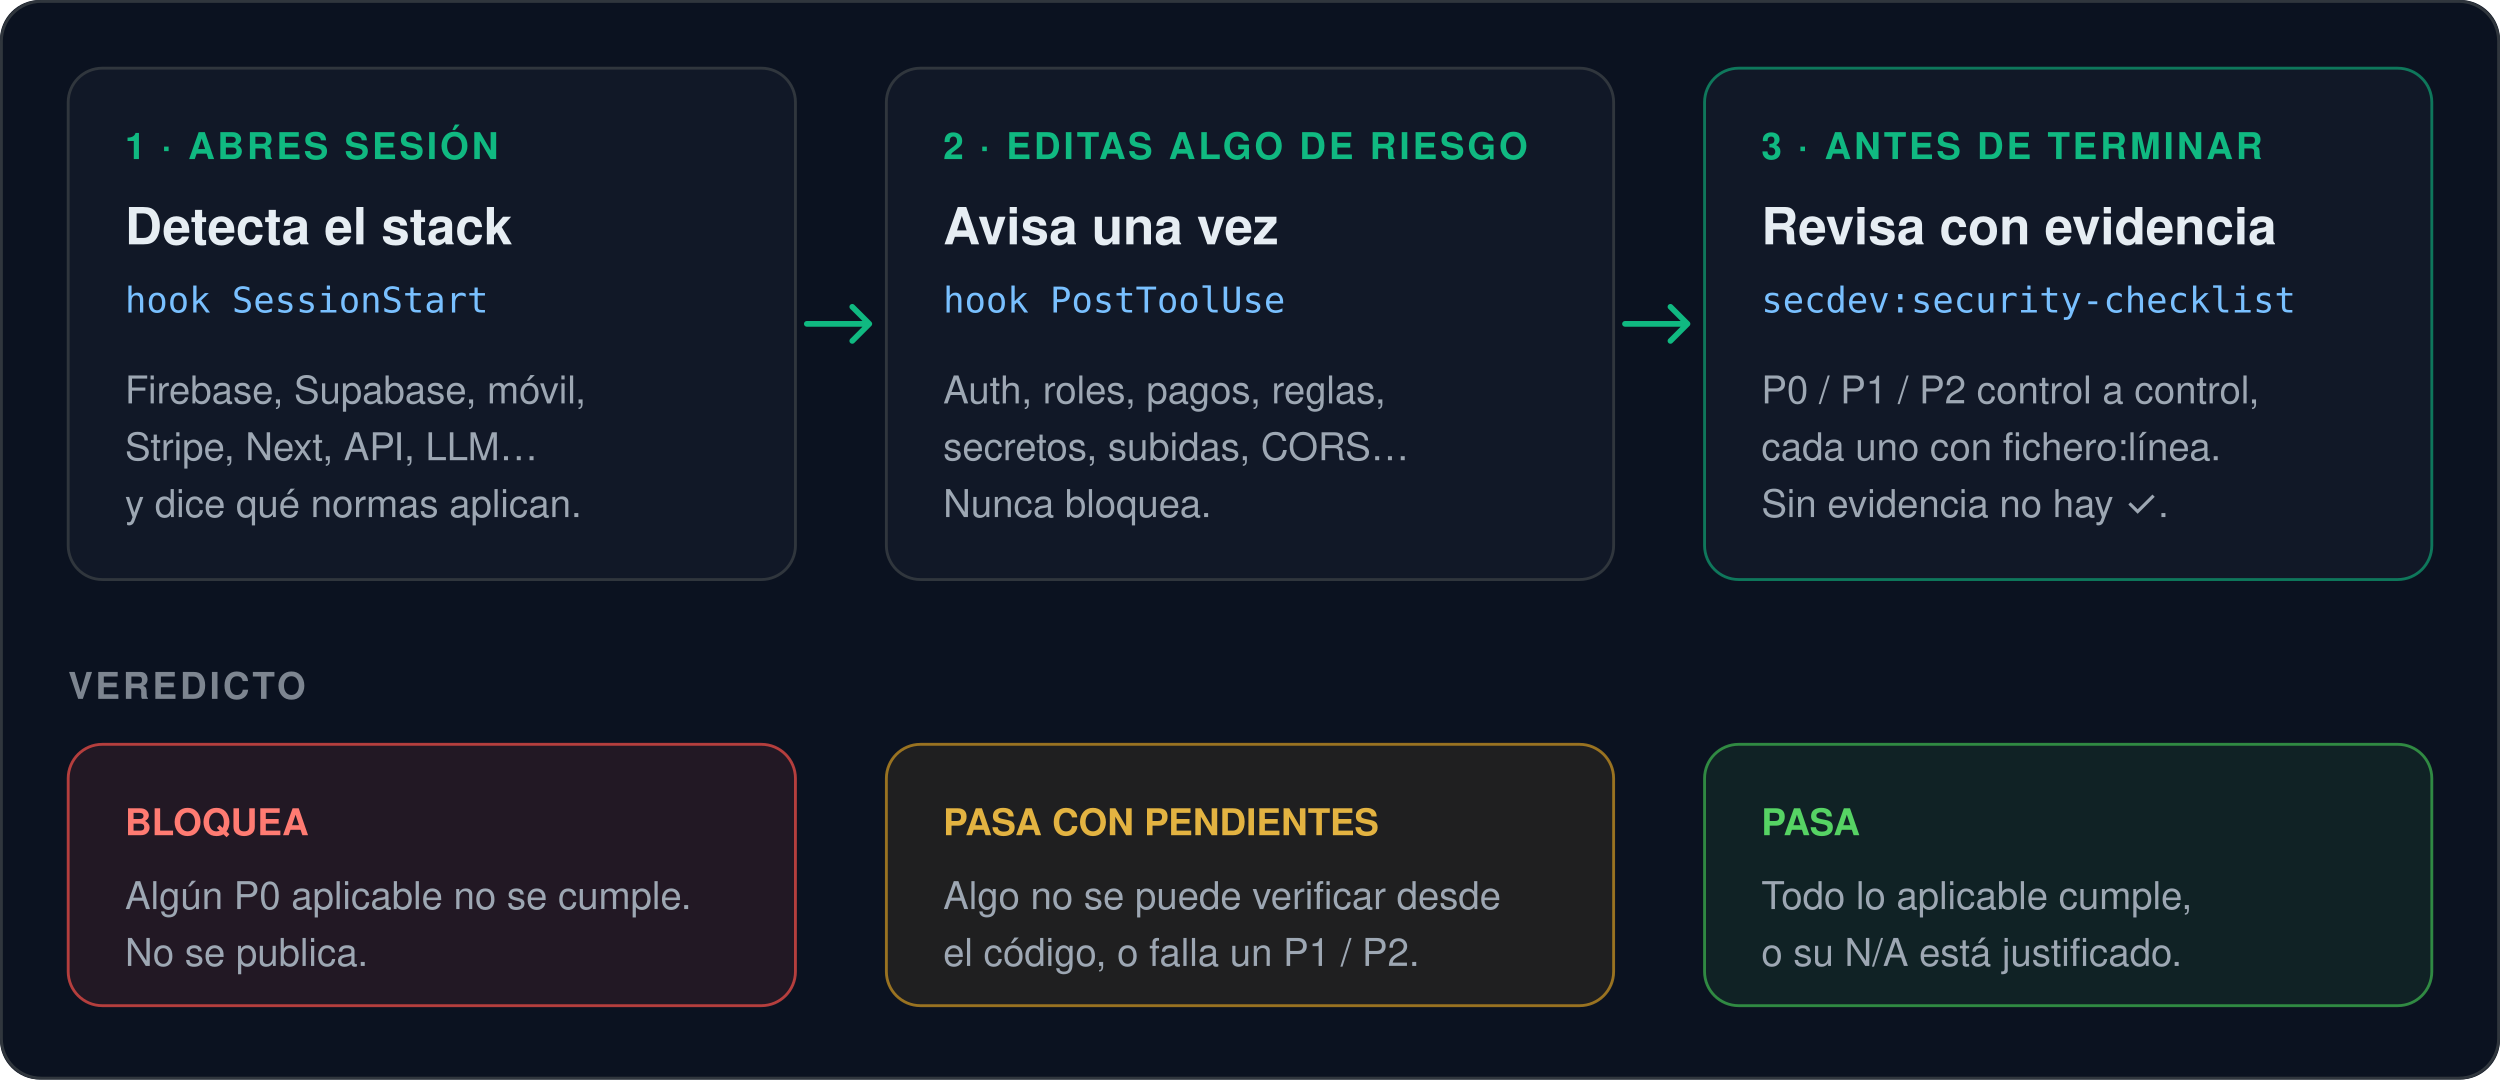
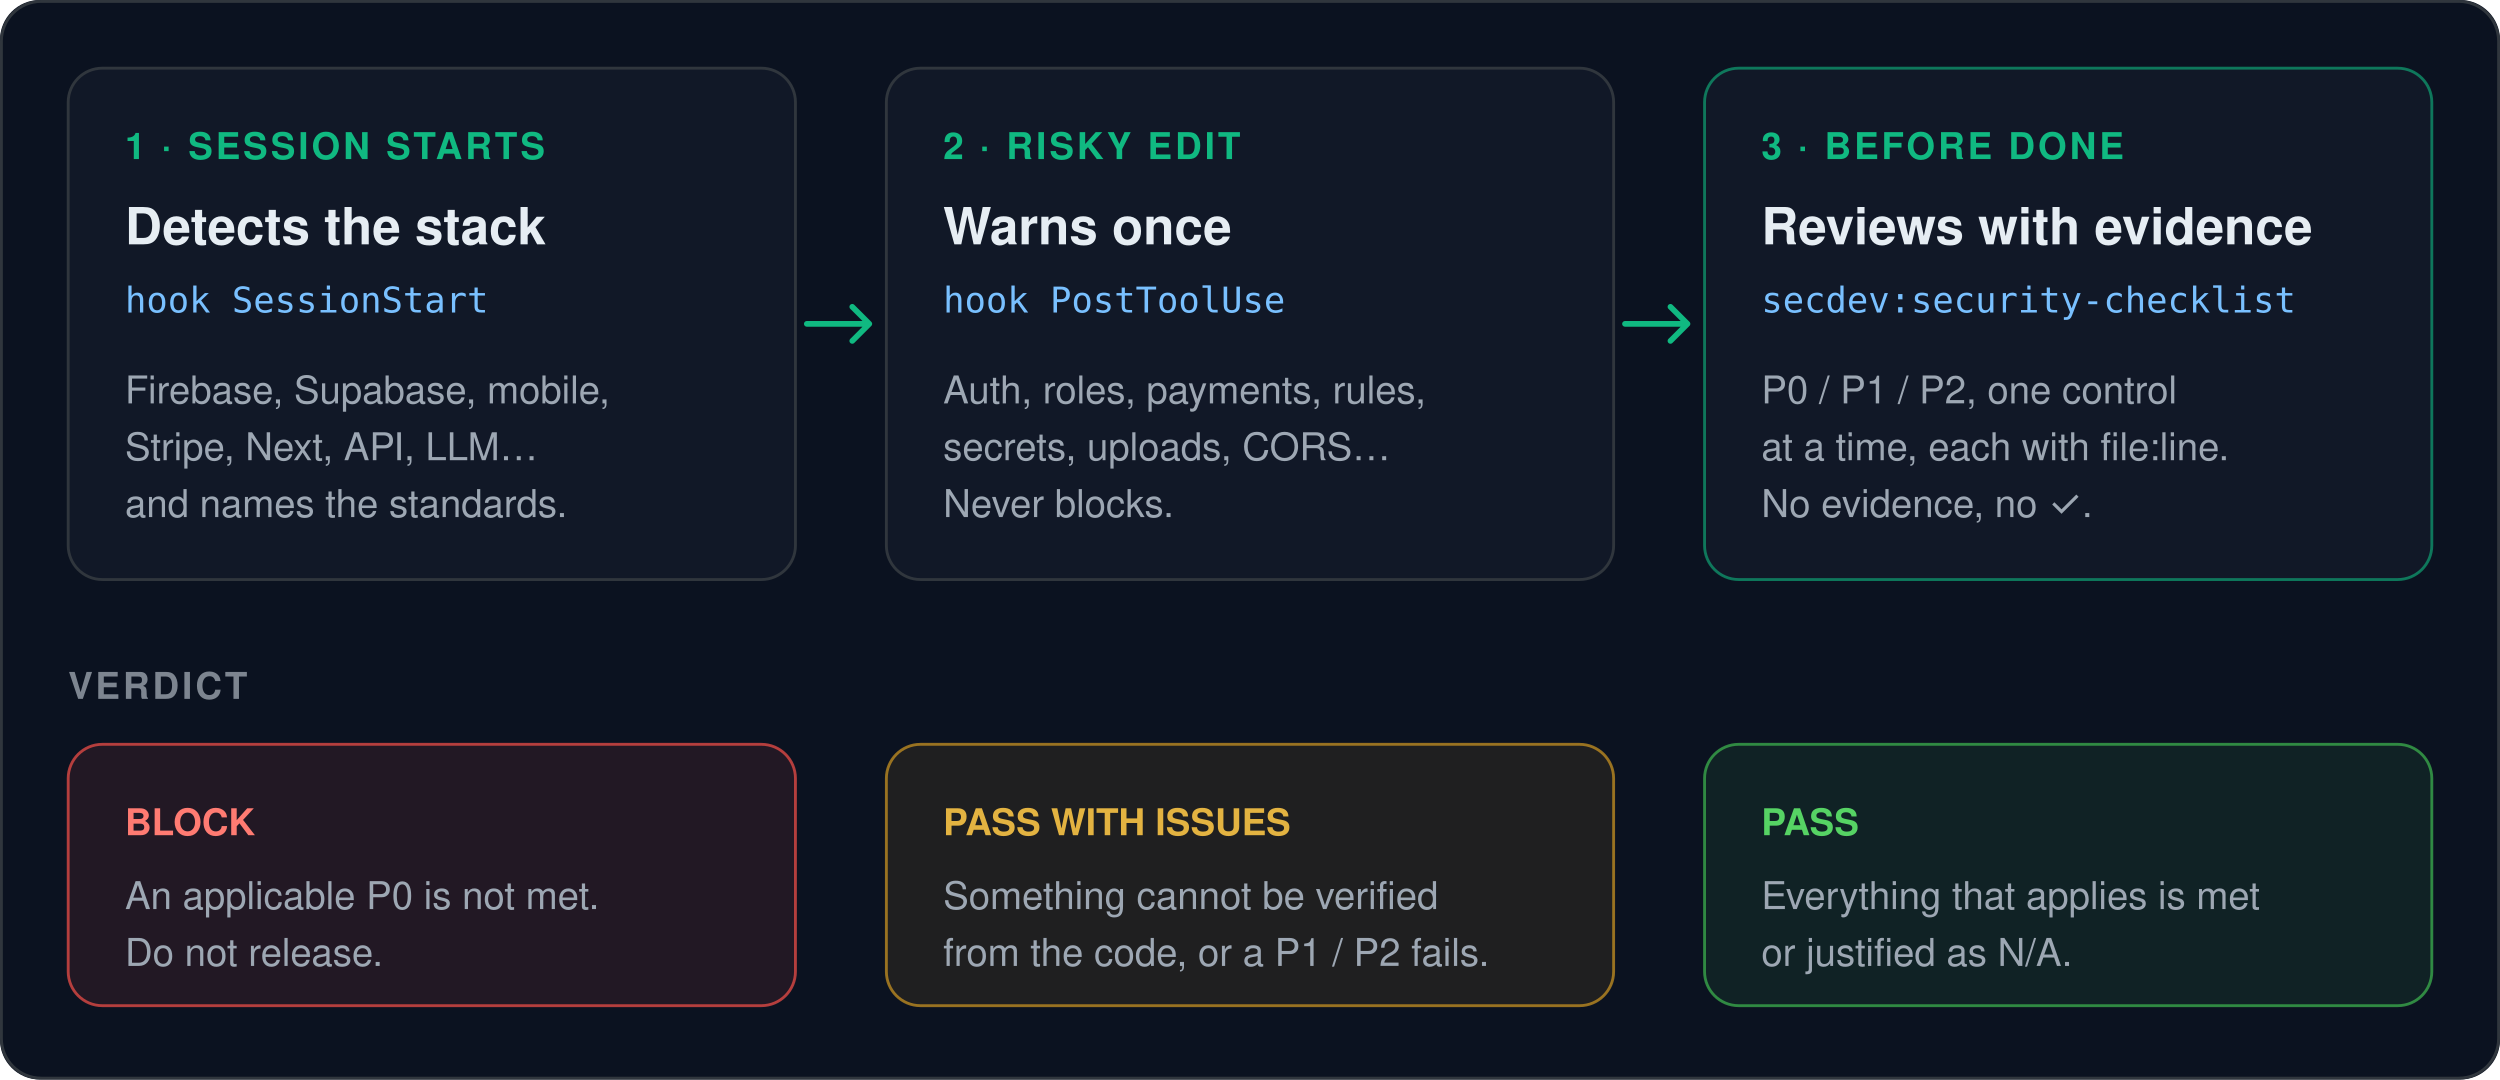
- <svg xmlns="http://www.w3.org/2000/svg" viewBox="0 0 880 380" width="880" height="380" role="img" aria-label="Cómo funciona: al abrir sesión el hook SessionStart detecta el stack; al editar algo de riesgo el hook PostToolUse avisa una vez; antes de terminar la skill security-checklist revisa control a control. Veredictos: BLOQUEA si hay un P0 sin cumplir, PASA CON PENDIENTES si falta verificar algo o falla un P1/P2, PASA si todo cumple o no aplica.">
+ <svg xmlns="http://www.w3.org/2000/svg" viewBox="0 0 880 380" width="880" height="380" role="img" aria-label="How it works: when a session starts, the SessionStart hook detects the stack; when you edit something risky, the PostToolUse hook warns once; before you finish, the security-checklist skill reviews control by control. Verdicts: BLOCK if a P0 fails, PASS WITH ISSUES if something cannot be verified or a P1/P2 fails, PASS if everything is met or justified as N/A.">
  <style>
    .s { font-family: -apple-system, "Segoe UI", Helvetica, Arial, sans-serif; }
    .m { font-family: ui-monospace, SFMono-Regular, Menlo, Consolas, monospace; }
    .n { font-size: 13px; font-weight: 700; fill: #10b981; letter-spacing: .08em; }
    .t { font-size: 18px; font-weight: 700; fill: #e6edf3; }
    .c { font-size: 12.5px; fill: #79c0ff; }
    .d { font-size: 13.5px; fill: #9da7b3; }
    .v { font-size: 13px; font-weight: 700; }
  </style>
  <rect width="880" height="380" rx="14" fill="#0b1220" />
  <rect x=".5" y=".5" width="879" height="379" rx="14" fill="none" stroke="#30363d" />
  <g class="s">
    <rect x="24" y="24" width="256" height="180" rx="12" fill="#111827" stroke="#30363d" />
-     <text x="44" y="56" class="n">1 · ABRES SESIÓN</text>
-     <text x="44" y="86" class="t">Detecta el stack</text>
+     <text x="44" y="56" class="n">1 · SESSION STARTS</text>
+     <text x="44" y="86" class="t">Detects the stack</text>
    <text x="44" y="110" class="m c">hook SessionStart</text>
-     <text x="44" y="142" class="d">Firebase, Supabase, móvil,</text>
+     <text x="44" y="142" class="d">Firebase, Supabase, mobile,</text>
    <text x="44" y="162" class="d">Stripe, Next, API, LLM…</text>
-     <text x="44" y="182" class="d">y dice qué normas aplican.</text>
+     <text x="44" y="182" class="d">and names the standards.</text>
    <rect x="312" y="24" width="256" height="180" rx="12" fill="#111827" stroke="#30363d" />
-     <text x="332" y="56" class="n">2 · EDITAS ALGO DE RIESGO</text>
-     <text x="332" y="86" class="t">Avisa una vez</text>
+     <text x="332" y="56" class="n">2 · RISKY EDIT</text>
+     <text x="332" y="86" class="t">Warns once</text>
    <text x="332" y="110" class="m c">hook PostToolUse</text>
-     <text x="332" y="142" class="d">Auth, roles, pagos, reglas,</text>
-     <text x="332" y="162" class="d">secretos, subidas, CORS…</text>
-     <text x="332" y="182" class="d">Nunca bloquea.</text>
+     <text x="332" y="142" class="d">Auth, roles, payments, rules,</text>
+     <text x="332" y="162" class="d">secrets, uploads, CORS…</text>
+     <text x="332" y="182" class="d">Never blocks.</text>
    <rect x="600" y="24" width="256" height="180" rx="12" fill="#111827" stroke="#10b981" stroke-opacity=".6" />
-     <text x="620" y="56" class="n">3 · ANTES DE TERMINAR</text>
-     <text x="620" y="86" class="t">Revisa con evidencia</text>
+     <text x="620" y="56" class="n">3 · BEFORE DONE</text>
+     <text x="620" y="86" class="t">Reviews with evidence</text>
    <text x="620" y="110" class="m c">secdev:security-checklist</text>
-     <text x="620" y="142" class="d">P0 / P1 / P2 control a control,</text>
-     <text x="620" y="162" class="d">cada uno con fichero:línea.</text>
-     <text x="620" y="182" class="d">Sin evidencia no hay ✓.</text>
+     <text x="620" y="142" class="d">P0 / P1 / P2, one control</text>
+     <text x="620" y="162" class="d">at a time, each with file:line.</text>
+     <text x="620" y="182" class="d">No evidence, no ✓.</text>
  </g>
  <path d="M284 114 H306 M300 108 L306 114 L300 120" fill="none" stroke="#10b981" stroke-width="2" stroke-linecap="round" stroke-linejoin="round" />
  <path d="M572 114 H594 M588 108 L594 114 L588 120" fill="none" stroke="#10b981" stroke-width="2" stroke-linecap="round" stroke-linejoin="round" />
-   <text x="24" y="246" class="s" style="font-size:13px;font-weight:700;fill:#7d8590;letter-spacing:.08em">VEREDICTO</text>
+   <text x="24" y="246" class="s" style="font-size:13px;font-weight:700;fill:#7d8590;letter-spacing:.08em">VERDICT</text>
  <g class="s">
    <rect x="24" y="262" width="256" height="92" rx="12" fill="#f85149" fill-opacity=".1" stroke="#f85149" stroke-opacity=".7" />
-     <text x="44" y="294" class="v" fill="#ff7b72">BLOQUEA</text>
-     <text x="44" y="320" class="d">Algún P0 aplicable no se cumple.</text>
-     <text x="44" y="340" class="d">No se publica.</text>
+     <text x="44" y="294" class="v" fill="#ff7b72">BLOCK</text>
+     <text x="44" y="320" class="d">An applicable P0 is not met.</text>
+     <text x="44" y="340" class="d">Do not release.</text>
    <rect x="312" y="262" width="256" height="92" rx="12" fill="#d29922" fill-opacity=".1" stroke="#d29922" stroke-opacity=".7" />
-     <text x="332" y="294" class="v" fill="#e3b341">PASA CON PENDIENTES</text>
-     <text x="332" y="320" class="d">Algo no se puede verificar desde</text>
-     <text x="332" y="340" class="d">el código, o falla un P1 / P2.</text>
+     <text x="332" y="294" class="v" fill="#e3b341">PASS WITH ISSUES</text>
+     <text x="332" y="320" class="d">Something cannot be verified</text>
+     <text x="332" y="340" class="d">from the code, or a P1 / P2 fails.</text>
    <rect x="600" y="262" width="256" height="92" rx="12" fill="#3fb950" fill-opacity=".1" stroke="#3fb950" stroke-opacity=".7" />
-     <text x="620" y="294" class="v" fill="#56d364">PASA</text>
-     <text x="620" y="320" class="d">Todo lo aplicable cumple,</text>
-     <text x="620" y="340" class="d">o su N/A está justificado.</text>
+     <text x="620" y="294" class="v" fill="#56d364">PASS</text>
+     <text x="620" y="320" class="d">Everything that applies is met</text>
+     <text x="620" y="340" class="d">or justified as N/A.</text>
  </g>
</svg>
